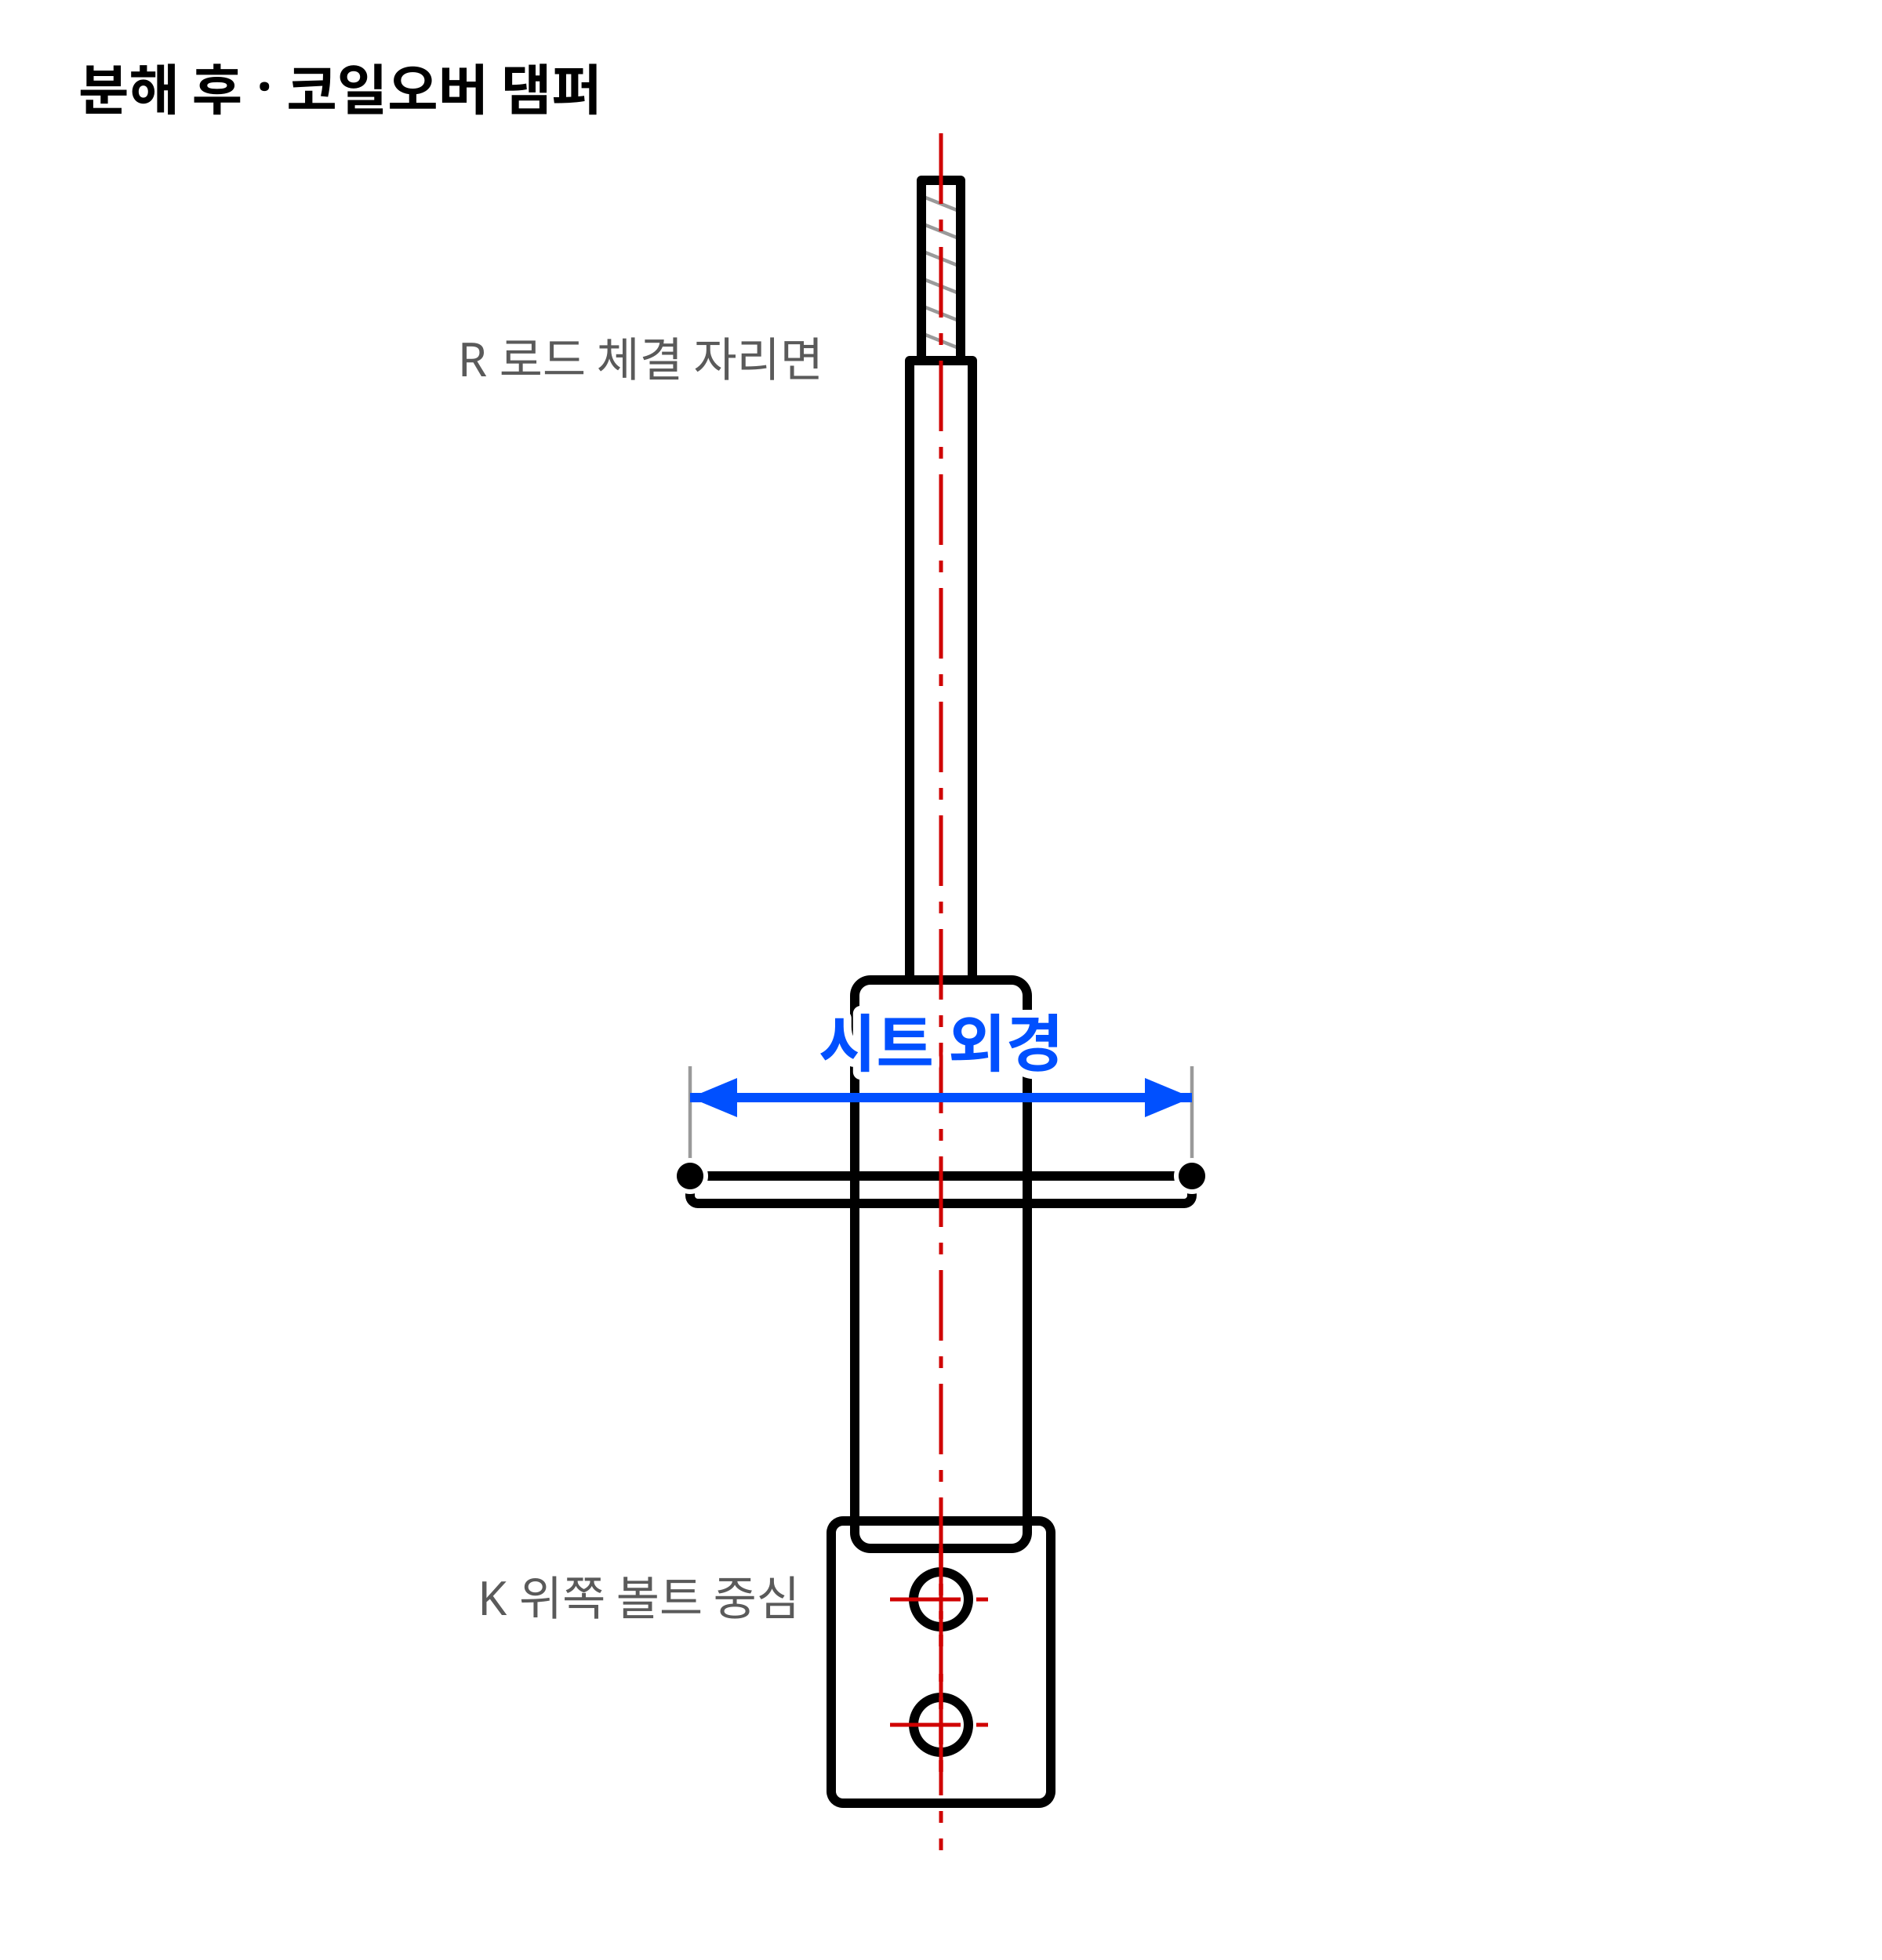
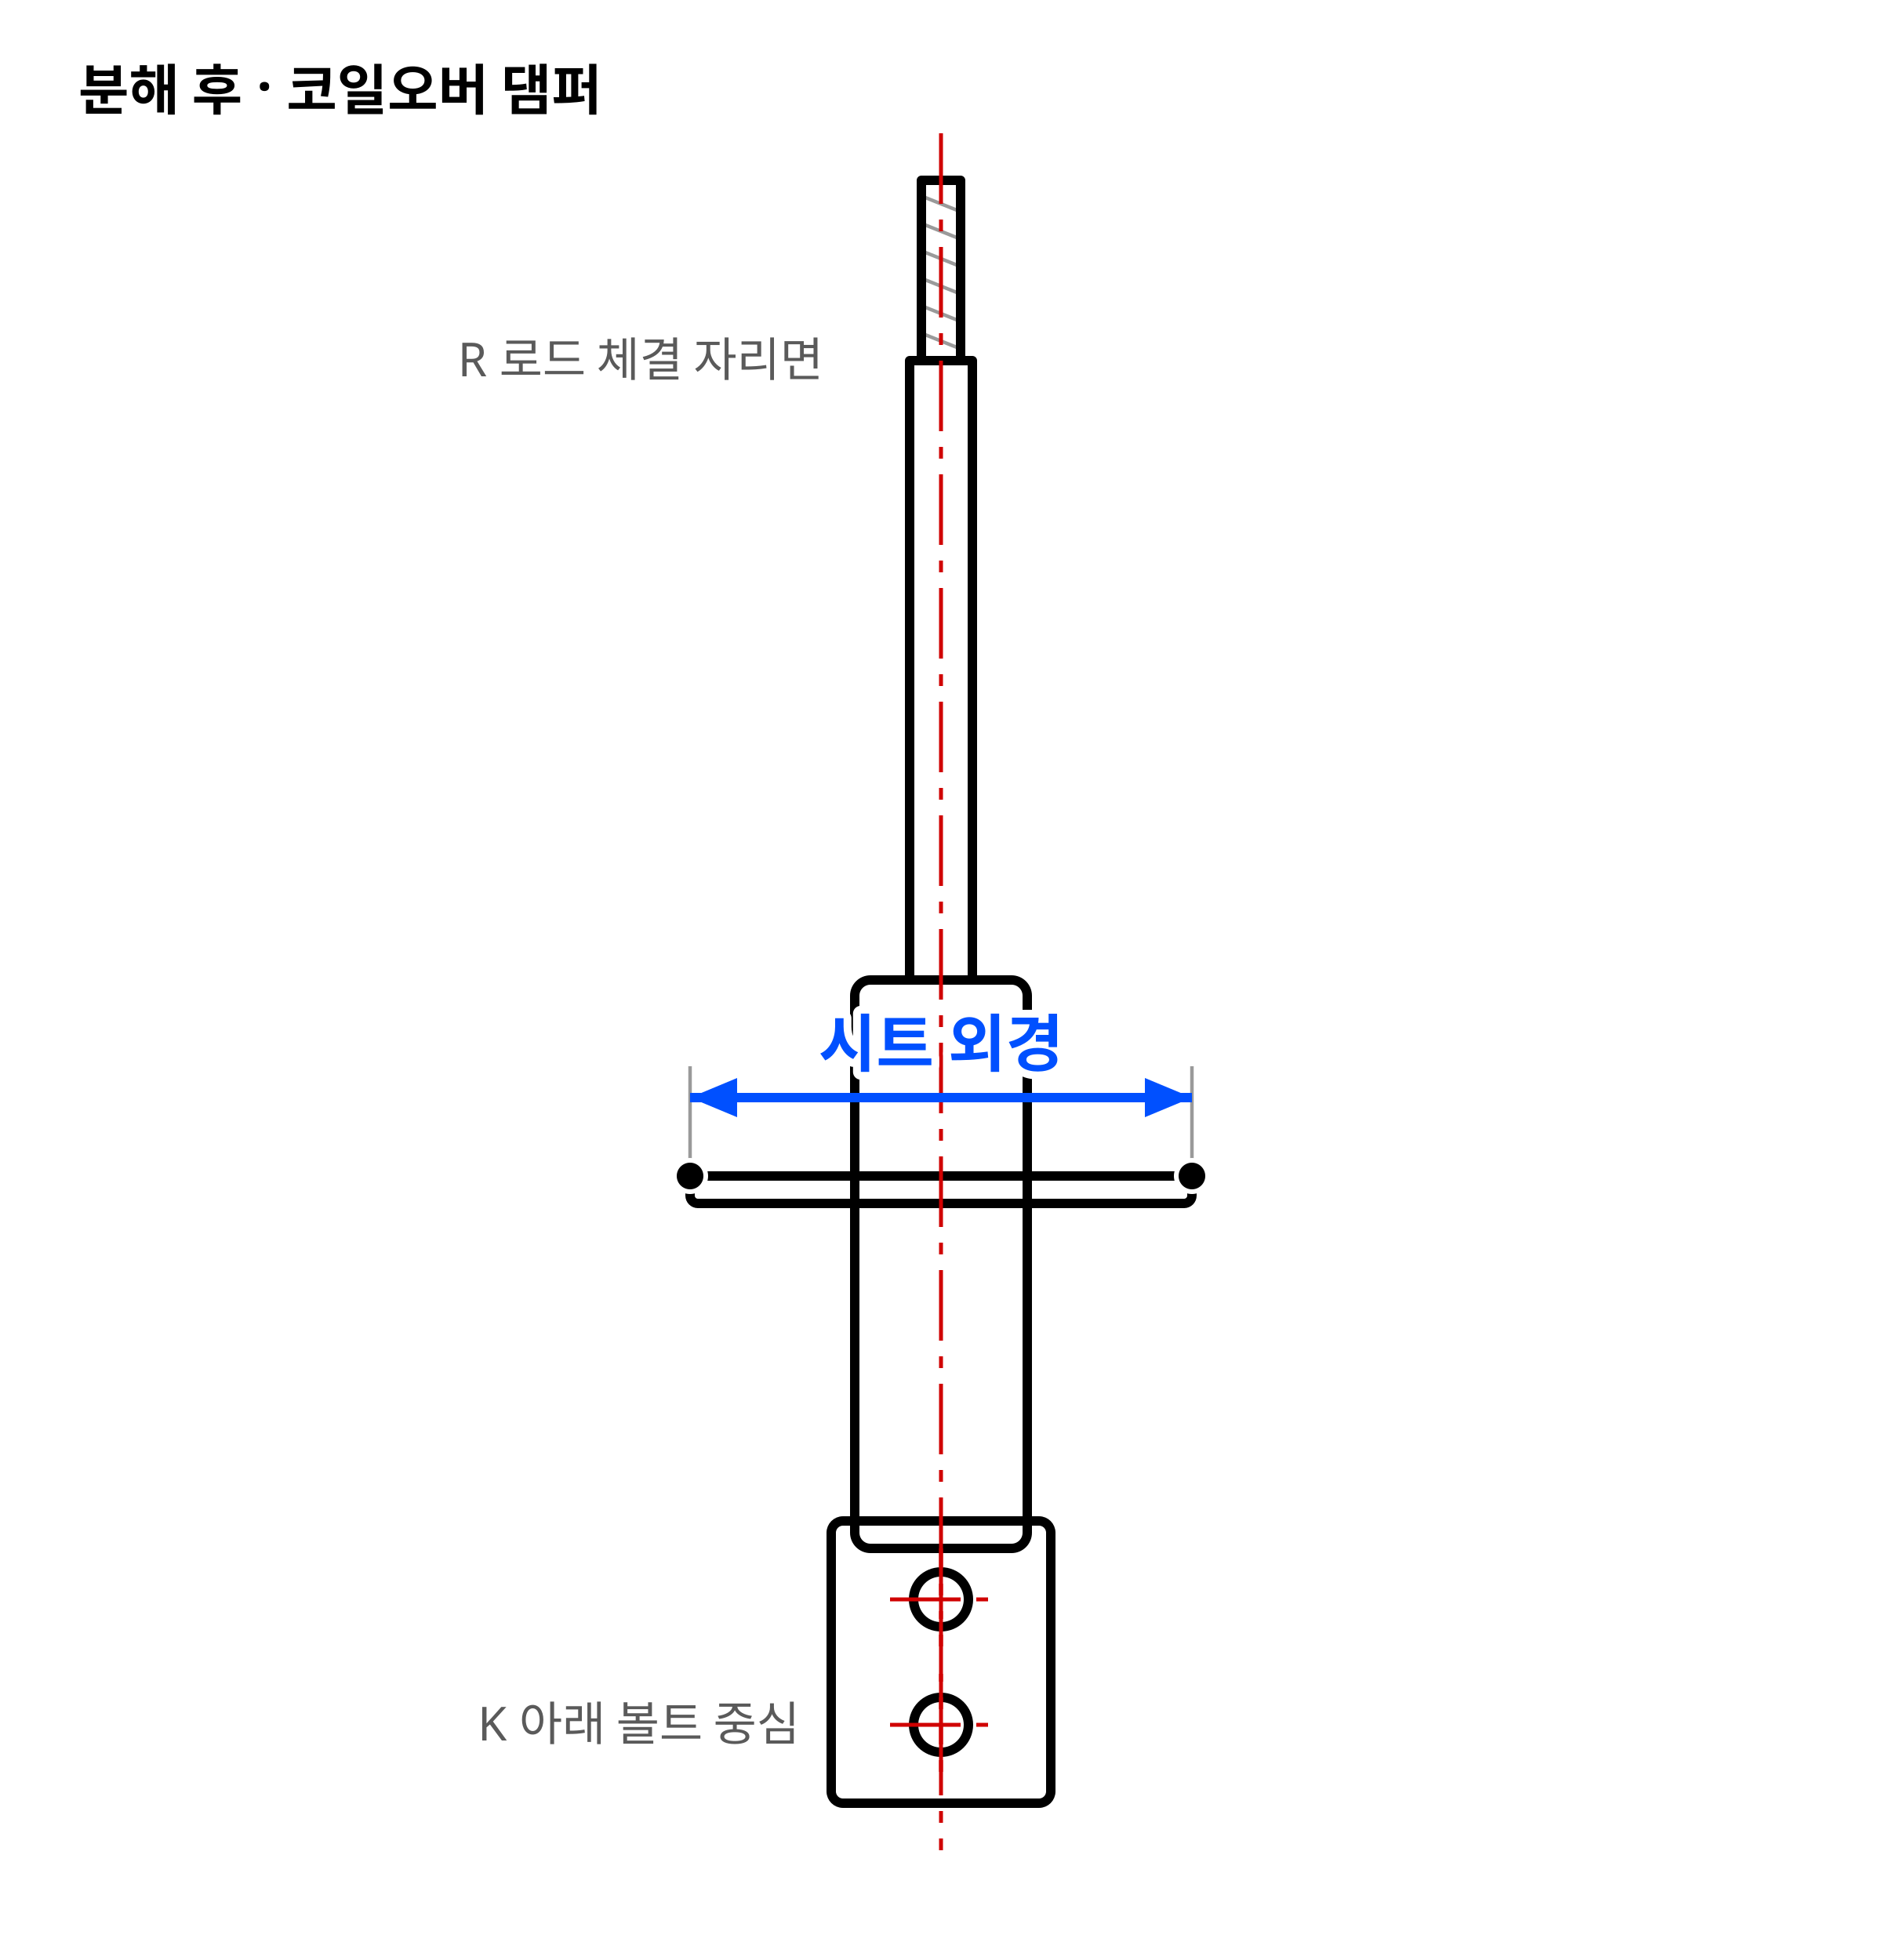
<svg xmlns="http://www.w3.org/2000/svg" viewBox="0 0 480 500">
  <defs>
    <marker id="ar" viewBox="0 0 12 10" refX="12" refY="5" markerWidth="12" markerHeight="10" markerUnits="userSpaceOnUse" orient="auto-start-reverse">
      <path d="M0 0L12 5L0 10z" fill="#0050FF" />
    </marker>
  </defs>
  <rect width="480" height="500" fill="#fff" />
  <g id="layer-8" fill="none" stroke-linejoin="round" stroke="#9A9A9A" stroke-width="0.9">
    <line x1="235.0" y1="50.0" x2="245.0" y2="54.0" />
    <line x1="235.0" y1="57.0" x2="245.0" y2="61.0" />
    <line x1="235.0" y1="64.0" x2="245.0" y2="68.0" />
    <line x1="235.0" y1="71.0" x2="245.0" y2="75.0" />
    <line x1="235.0" y1="78.0" x2="245.0" y2="82.0" />
    <line x1="235.0" y1="85.0" x2="245.0" y2="89.0" />
    <line x1="176.0" y1="300.0" x2="176.0" y2="272.0" />
    <line x1="304.0" y1="300.0" x2="304.0" y2="272.0" />
  </g>
  <g id="layer-0" fill="none" stroke-linejoin="round" stroke="#000" stroke-width="2.4">
    <rect x="235.0" y="46.0" width="10.0" height="46.0" rx="0" />
    <rect x="232.0" y="92.0" width="16.0" height="158.0" rx="0" />
    <rect x="218.0" y="250.0" width="44.0" height="145.0" rx="4" />
    <rect x="176.0" y="300.0" width="128.0" height="7.0" rx="2" />
    <rect x="212.0" y="388.0" width="56.0" height="72.0" rx="3" />
    <circle cx="240.0" cy="408.0" r="7.0" />
    <circle cx="240.0" cy="440.0" r="7.0" />
  </g>
  <g id="layer-CL" fill="none" stroke-linejoin="round" stroke="#D00000" stroke-width="1" stroke-dasharray="18 4 3 4">
    <line x1="227.0" y1="408.0" x2="253.0" y2="408.0" />
    <line x1="240.0" y1="395.0" x2="240.0" y2="421.0" />
    <line x1="227.0" y1="440.0" x2="253.0" y2="440.0" />
    <line x1="240.0" y1="427.0" x2="240.0" y2="453.0" />
    <line x1="240.0" y1="34.0" x2="240.0" y2="472.0" />
  </g>
  <g id="layer-Tex" fill="none" stroke-linejoin="round" font-family="Malgun Gothic, sans-serif" stroke="none">
    <text x="20.0" y="28.0" text-anchor="start" font-size="14" fill="#000" font-weight="700">분해 후 · 코일오버 댐퍼</text>
    <text x="210.0" y="96.0" text-anchor="end" font-size="12" fill="#5A5A5A">R 로드 체결 자리면</text>
-     <text x="204.0" y="412.0" text-anchor="end" font-size="12" fill="#5A5A5A">K 위쪽 볼트 중심</text>
+     <text x="204.0" y="444.0" text-anchor="end" font-size="12" fill="#5A5A5A">K 아래 볼트 중심</text>
  </g>
  <g id="layer-MEAS" fill="none" stroke-linejoin="round">
    <circle cx="176.0" cy="300.0" r="4" fill="#000" stroke="#fff" stroke-width="1.2" />
    <circle cx="304.0" cy="300.0" r="4" fill="#000" stroke="#fff" stroke-width="1.2" />
    <line x1="176.0" y1="280.0" x2="304.0" y2="280.0" stroke="#0050FF" stroke-width="2.4" marker-start="url(#ar)" marker-end="url(#ar)" />
    <text x="240.0" y="272.0" text-anchor="middle" font-size="16" font-weight="700" fill="#0050FF" stroke="#fff" stroke-width="4" paint-order="stroke">
      <tspan x="240.0" dy="0">시트 외경</tspan>
    </text>
  </g>
</svg>
